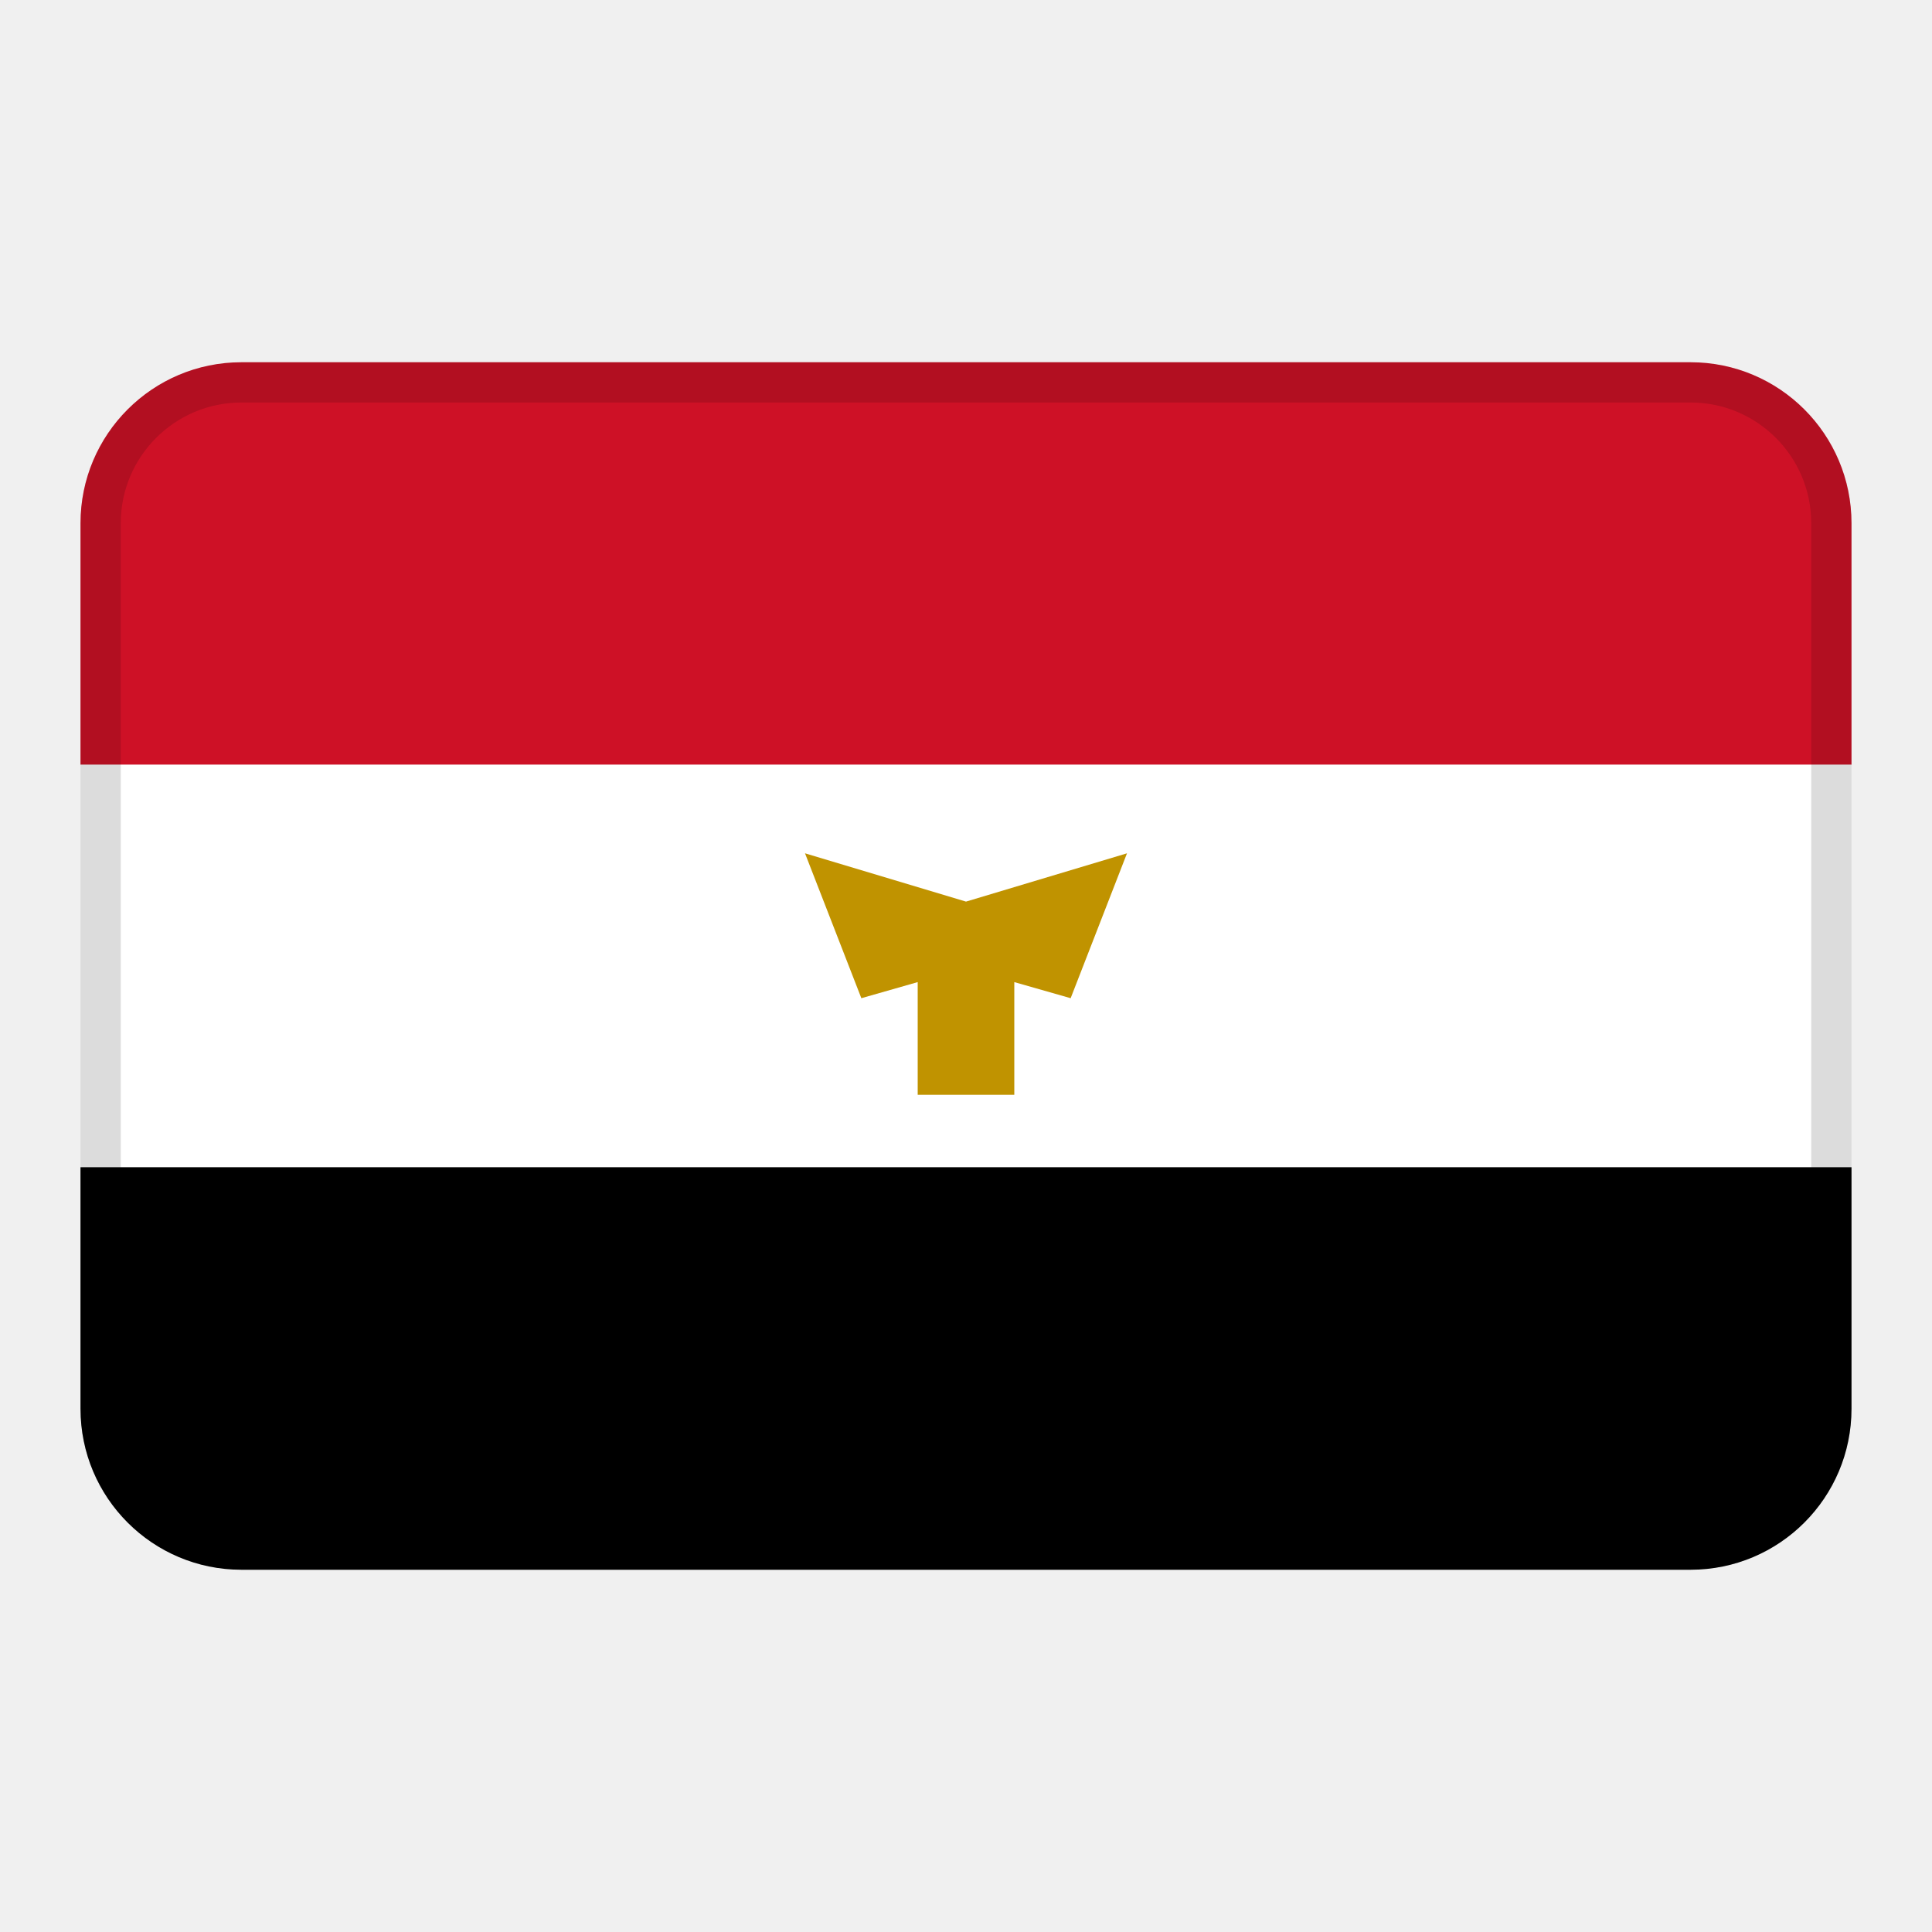
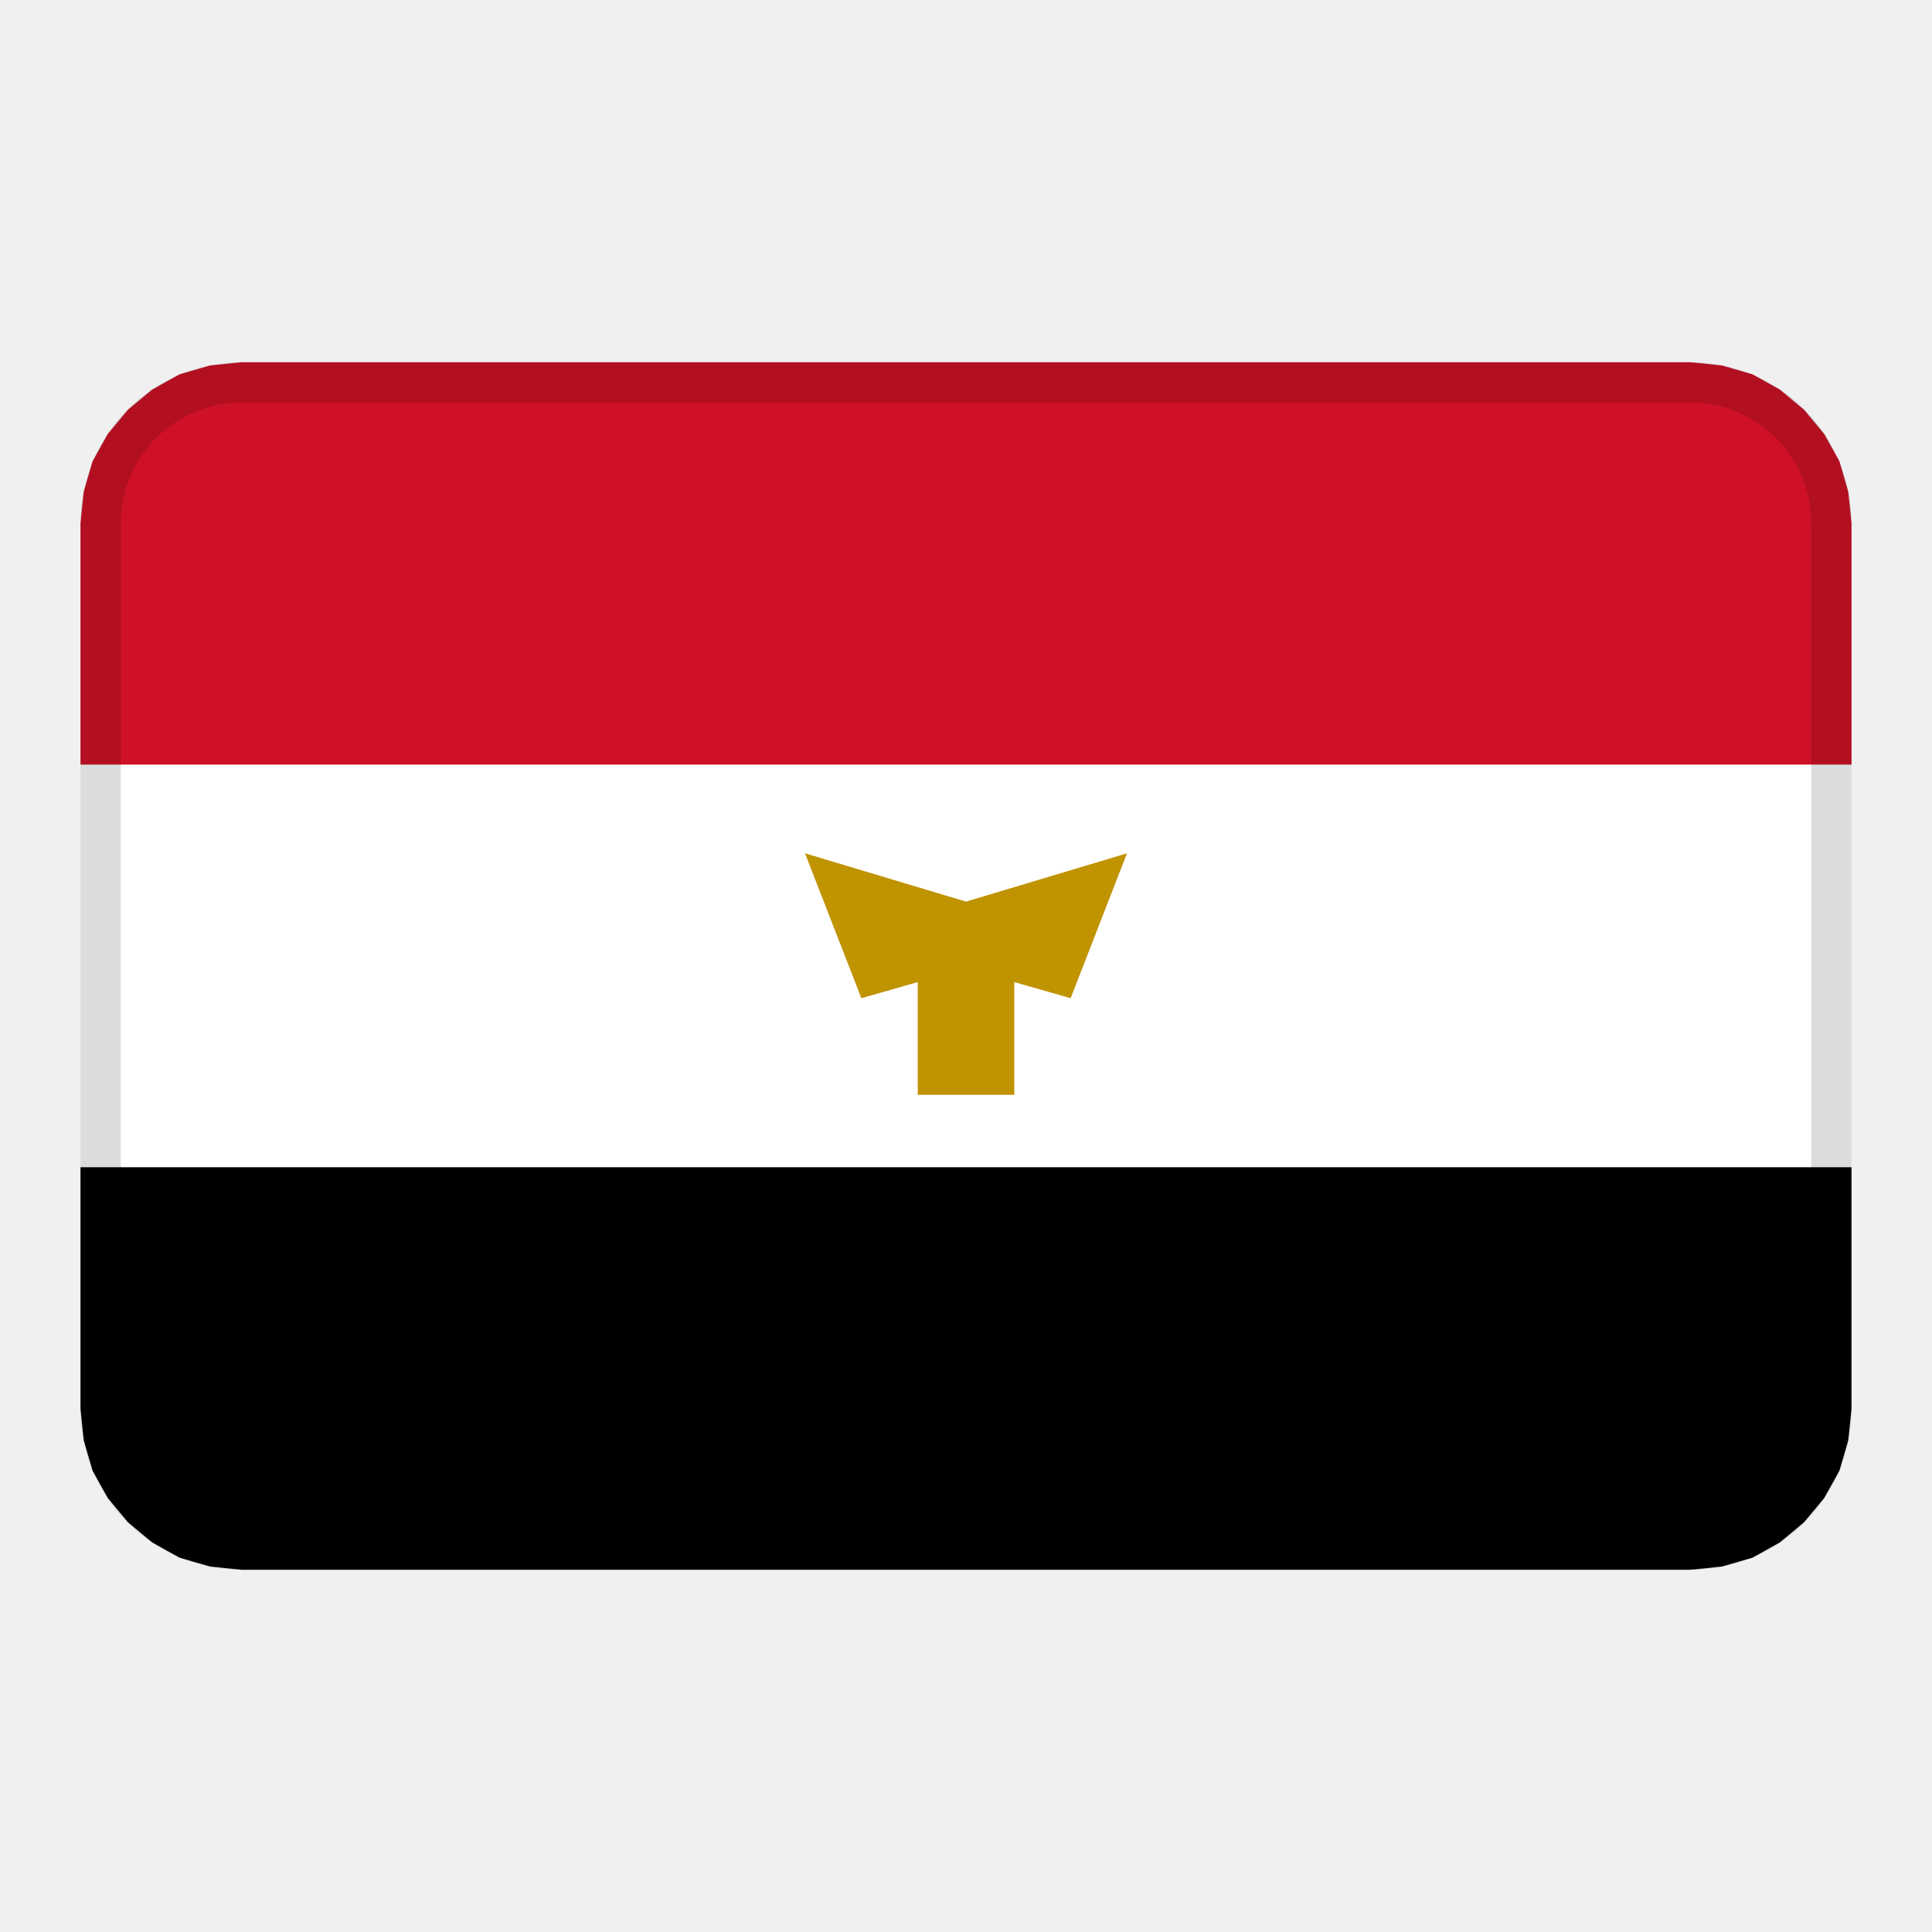
<svg xmlns="http://www.w3.org/2000/svg" width="24" height="24" viewBox="0 0 24 24" fill="none" stroke="currentColor" stroke-width="1.75" stroke-linecap="round" stroke-linejoin="round" class="afroicon afroicon-drapeau-egypte">
-   <clipPath id="afc-eg">
-     <rect x="1" y="4.5" width="22" height="15" rx="2" />
-   </clipPath>
-   <g clip-path="url(#afc-eg)" stroke="none">
-     <rect x="1" y="4.5" width="22" height="5" fill="#CE1126" />
-     <rect x="1" y="9.5" width="22" height="5" fill="#FFFFFF" />
-     <rect x="1" y="14.5" width="22" height="5" fill="#000000" />
+   <g stroke="none" stroke-linecap="butt">
+     <path d="M3 4.5L21 4.5L21.39 4.54L21.77 4.65L22.11 4.84L22.41 5.09L22.66 5.39L22.85 5.73L22.96 6.11L23 6.5L23 9.5L1 9.5L1 6.5L1.04 6.11L1.15 5.73L1.34 5.39L1.59 5.09L1.89 4.84L2.23 4.65L2.61 4.54Z" fill="#CE1126" />
+     <path d="M1 9.5L23 9.5L23 14.5L1 14.5Z" fill="#FFFFFF" />
+     <path d="M1 14.5L23 14.5L23 17.5L22.96 17.89L22.85 18.27L22.66 18.61L22.41 18.91L22.11 19.16L21.77 19.35L21.39 19.46L21 19.5L3 19.5L2.61 19.46L2.23 19.35L1.89 19.16L1.59 18.91L1.34 18.61L1.15 18.27L1.04 17.89L1 17.5Z" fill="#000000" />
    <path d="M10 10.6L12 11.2L14 10.6L13.3 12.4L12.6 12.2V13.6H11.4V12.2L10.7 12.4Z" fill="#C09300" />
  </g>
  <rect x="1.25" y="4.75" width="21.5" height="14.5" rx="1.75" fill="none" stroke="#000000" stroke-opacity=".14" stroke-width=".5" />
</svg>
